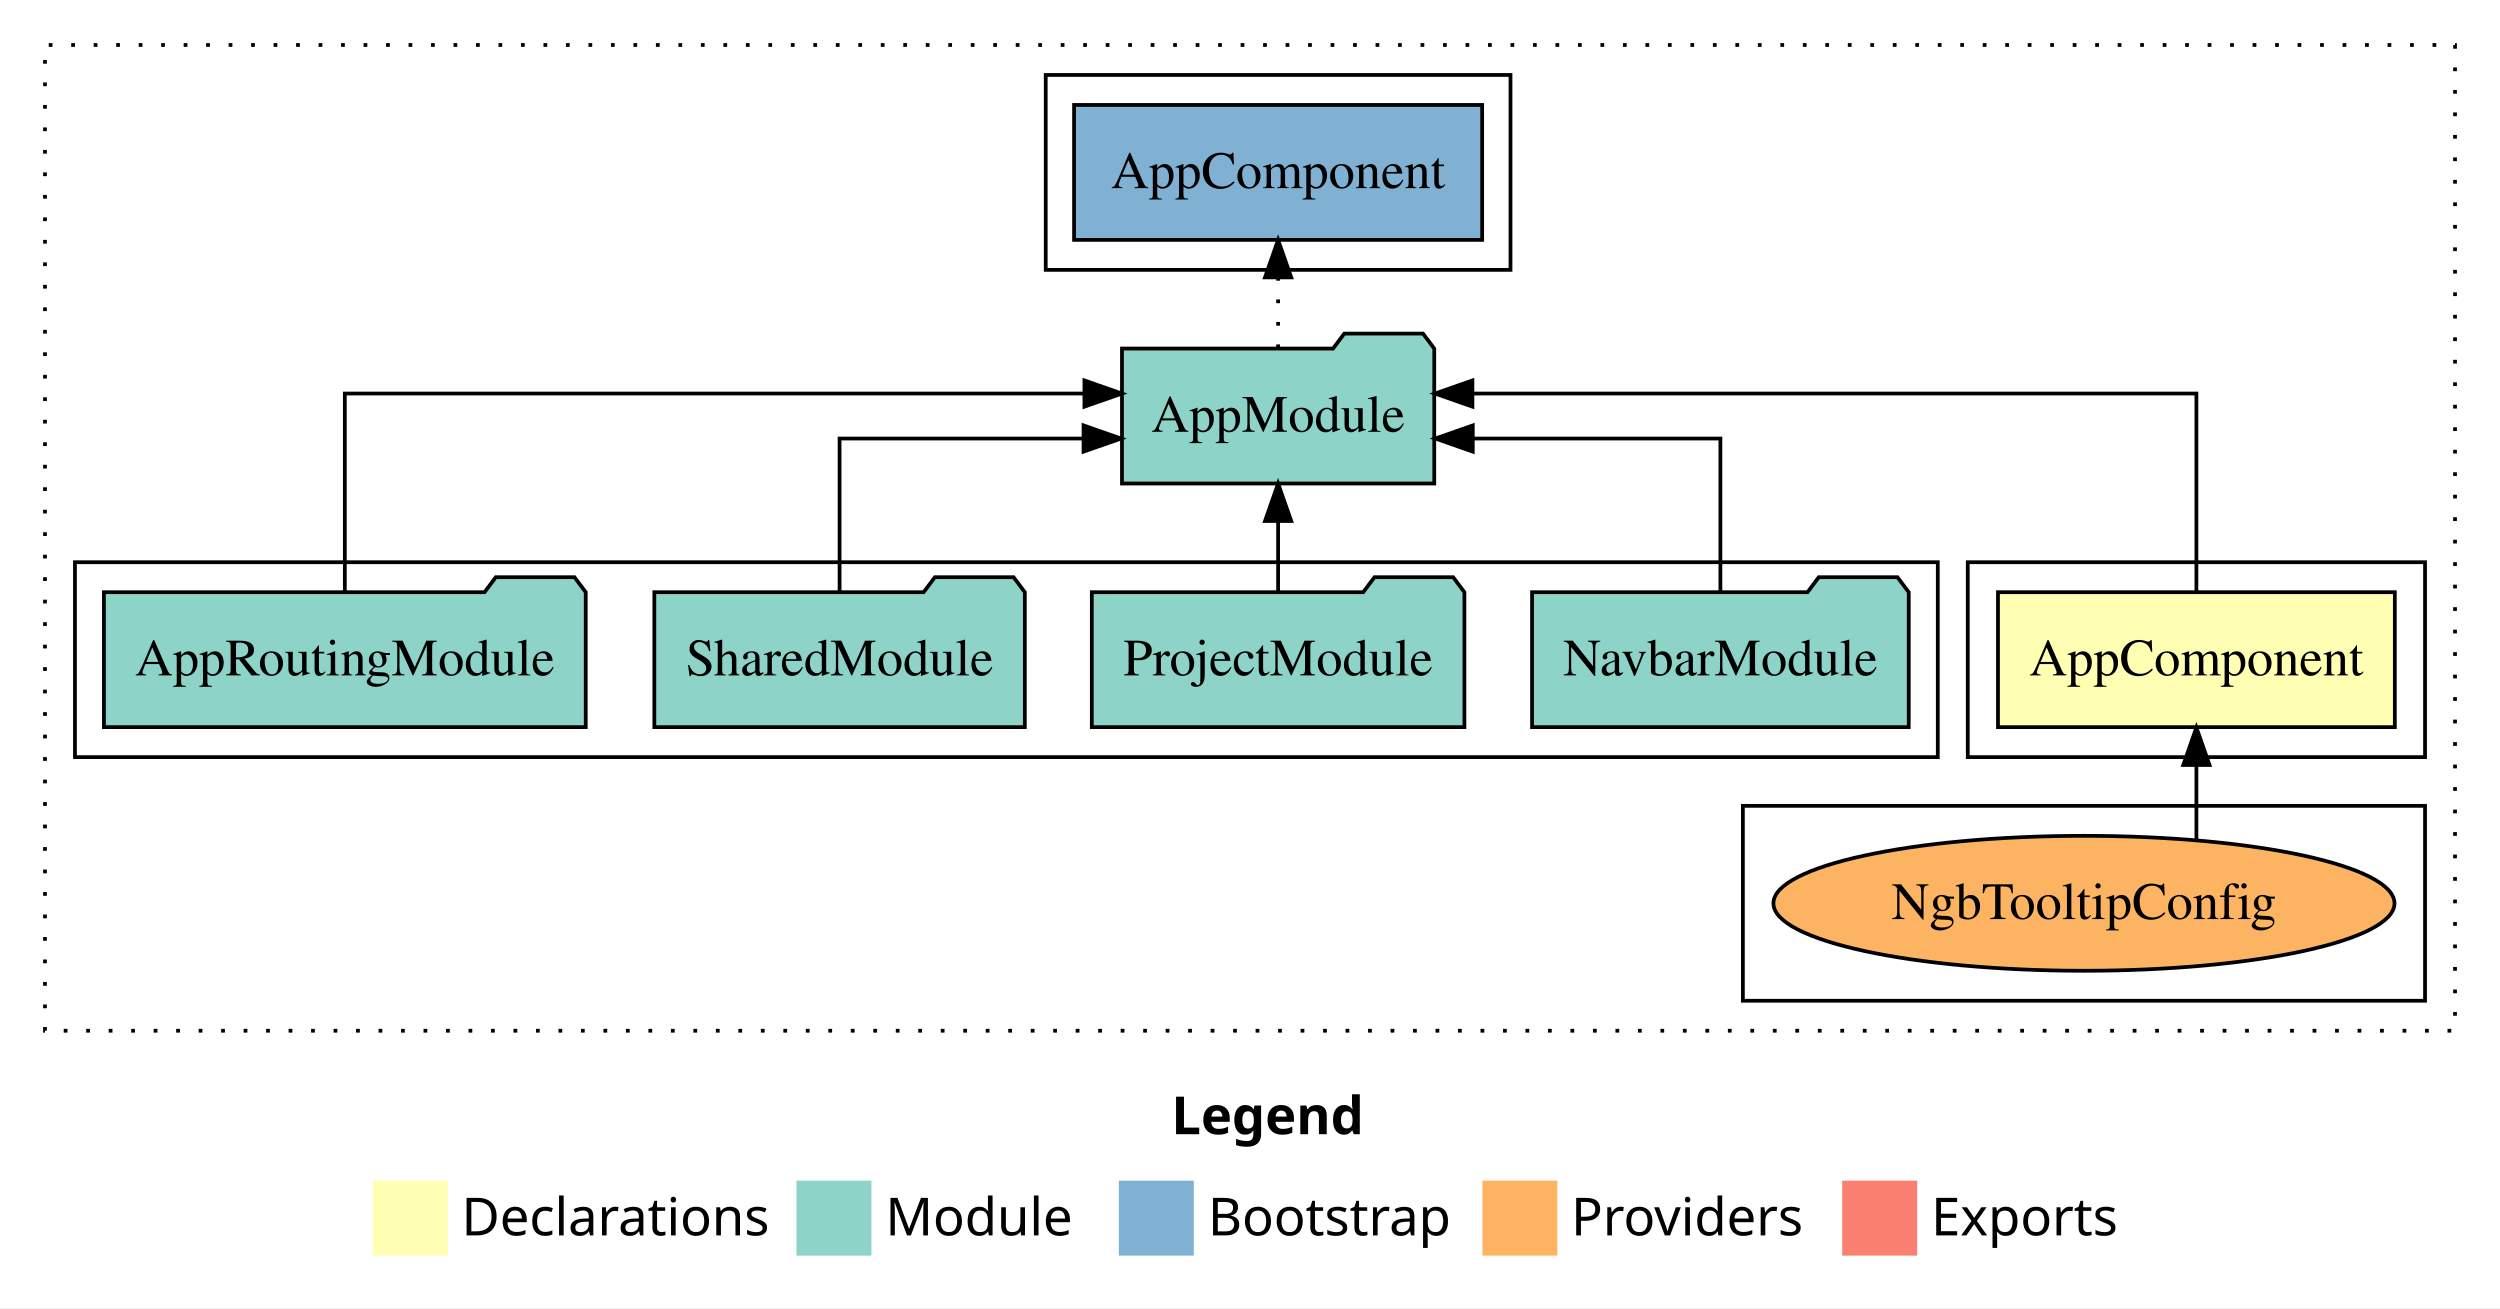
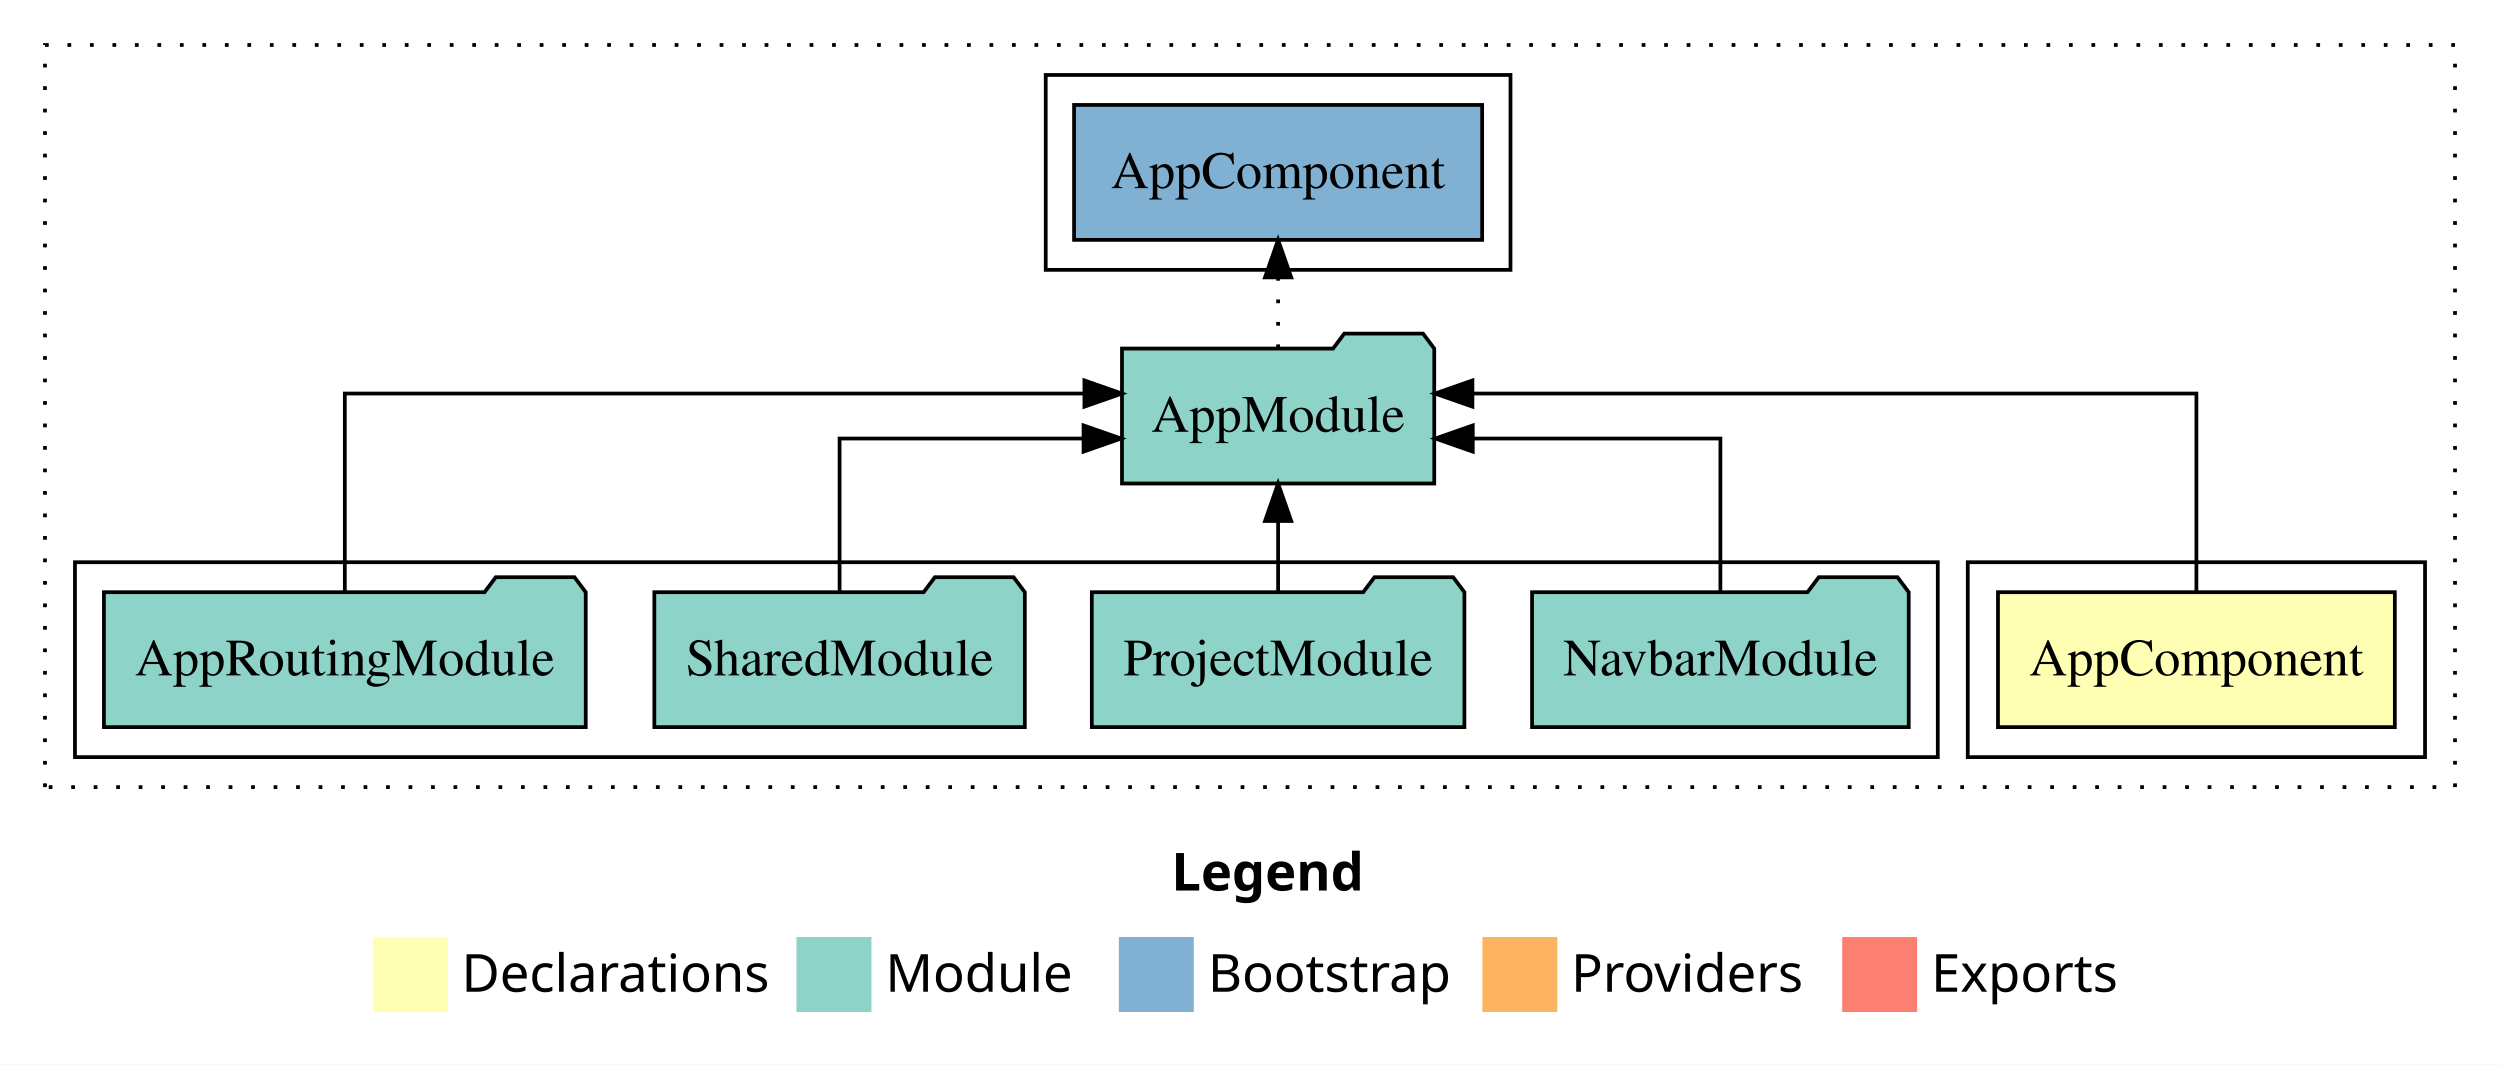
- <svg xmlns="http://www.w3.org/2000/svg" width="667pt" height="349pt" viewBox="0.00 0.00 667.00 349.00">
-   <g id="graph0" class="graph" transform="scale(1 1) rotate(0) translate(4 345)">
-     <polygon fill="#ffffff" stroke="transparent" points="-4,4 -4,-345 663,-345 663,4 -4,4" />
+ <svg xmlns="http://www.w3.org/2000/svg" width="667pt" height="284pt" viewBox="0.00 0.00 667.00 284.00">
+   <g id="graph0" class="graph" transform="scale(1 1) rotate(0) translate(4 280)">
+     <polygon fill="#ffffff" stroke="transparent" points="-4,4 -4,-280 663,-280 663,4 -4,4" />
    <text text-anchor="start" x="308.509" y="-42.4" font-family="sans-serif" font-weight="bold" font-size="14.00" fill="#000000">Legend</text>
    <polygon fill="#ffffb3" stroke="transparent" points="95.5,-10 95.5,-30 115.5,-30 115.5,-10 95.5,-10" />
    <text text-anchor="start" x="119.129" y="-15.4" font-family="sans-serif" font-size="14.00" fill="#000000">  Declarations</text>
    <polygon fill="#8dd3c7" stroke="transparent" points="208.5,-10 208.5,-30 228.5,-30 228.5,-10 208.5,-10" />
    <text text-anchor="start" x="232.225" y="-15.4" font-family="sans-serif" font-size="14.00" fill="#000000">  Module</text>
    <polygon fill="#80b1d3" stroke="transparent" points="294.5,-10 294.5,-30 314.5,-30 314.5,-10 294.5,-10" />
    <text text-anchor="start" x="318.281" y="-15.4" font-family="sans-serif" font-size="14.00" fill="#000000">  Bootstrap</text>
    <polygon fill="#fdb462" stroke="transparent" points="391.5,-10 391.5,-30 411.5,-30 411.5,-10 391.5,-10" />
    <text text-anchor="start" x="415.173" y="-15.4" font-family="sans-serif" font-size="14.00" fill="#000000">  Providers</text>
    <polygon fill="#fb8072" stroke="transparent" points="487.5,-10 487.5,-30 507.5,-30 507.5,-10 487.5,-10" />
    <text text-anchor="start" x="511.226" y="-15.4" font-family="sans-serif" font-size="14.00" fill="#000000">  Exports</text>
    <g id="clust1" class="cluster">
-       <polygon fill="none" stroke="#000000" stroke-dasharray="1,5" points="8,-70 8,-333 651,-333 651,-70 8,-70" />
+       <polygon fill="none" stroke="#000000" stroke-dasharray="1,5" points="8,-70 8,-268 651,-268 651,-70 8,-70" />
    </g>
    <g id="clust2" class="cluster">
-       <polygon fill="none" stroke="#000000" points="521,-143 521,-195 643,-195 643,-143 521,-143" />
-     </g>
-     <g id="clust3" class="cluster">
-       <polygon fill="none" stroke="#000000" points="461,-78 461,-130 643,-130 643,-78 461,-78" />
+       <polygon fill="none" stroke="#000000" points="521,-78 521,-130 643,-130 643,-78 521,-78" />
    </g>
    <g id="clust4" class="cluster">
-       <polygon fill="none" stroke="#000000" points="16,-143 16,-195 513,-195 513,-143 16,-143" />
+       <polygon fill="none" stroke="#000000" points="16,-78 16,-130 513,-130 513,-78 16,-78" />
    </g>
    <g id="clust6" class="cluster">
-       <polygon fill="none" stroke="#000000" points="275,-273 275,-325 399,-325 399,-273 275,-273" />
+       <polygon fill="none" stroke="#000000" points="275,-208 275,-260 399,-260 399,-208 275,-208" />
    </g>
    <g id="node1" class="node">
-       <polygon fill="#ffffb3" stroke="#000000" points="634.94,-187 529.06,-187 529.06,-151 634.94,-151 634.94,-187" />
-       <text text-anchor="middle" x="582" y="-164.8" font-family="Times,serif" font-size="14.00" fill="#000000">AppComponent</text>
+       <polygon fill="#ffffb3" stroke="#000000" points="634.94,-122 529.06,-122 529.06,-86 634.94,-86 634.94,-122" />
+       <text text-anchor="middle" x="582" y="-99.8" font-family="Times,serif" font-size="14.00" fill="#000000">AppComponent</text>
    </g>
    <g id="node2" class="node">
-       <polygon fill="#8dd3c7" stroke="#000000" points="378.657,-252 375.657,-256 354.657,-256 351.657,-252 295.343,-252 295.343,-216 378.657,-216 378.657,-252" />
-       <text text-anchor="middle" x="337" y="-229.8" font-family="Times,serif" font-size="14.00" fill="#000000">AppModule</text>
+       <polygon fill="#8dd3c7" stroke="#000000" points="378.657,-187 375.657,-191 354.657,-191 351.657,-187 295.343,-187 295.343,-151 378.657,-151 378.657,-187" />
+       <text text-anchor="middle" x="337" y="-164.8" font-family="Times,serif" font-size="14.00" fill="#000000">AppModule</text>
    </g>
    <g id="edge1" class="edge">
-       <path fill="none" stroke="#000000" d="M582,-187.284C582,-208.321 582,-240 582,-240 582,-240 388.839,-240 388.839,-240" />
-       <polygon fill="#000000" stroke="#000000" points="388.839,-236.5 378.839,-240 388.839,-243.5 388.839,-236.5" />
+       <path fill="none" stroke="#000000" d="M582,-122.284C582,-143.321 582,-175 582,-175 582,-175 388.839,-175 388.839,-175" />
+       <polygon fill="#000000" stroke="#000000" points="388.839,-171.5 378.839,-175 388.839,-178.5 388.839,-171.5" />
    </g>
-     <g id="node8" class="node">
-       <polygon fill="#80b1d3" stroke="#000000" points="391.439,-317 282.561,-317 282.561,-281 391.439,-281 391.439,-317" />
-       <text text-anchor="middle" x="337" y="-294.8" font-family="Times,serif" font-size="14.00" fill="#000000">AppComponent </text>
+     <g id="node7" class="node">
+       <polygon fill="#80b1d3" stroke="#000000" points="391.439,-252 282.561,-252 282.561,-216 391.439,-216 391.439,-252" />
+       <text text-anchor="middle" x="337" y="-229.8" font-family="Times,serif" font-size="14.00" fill="#000000">AppComponent </text>
    </g>
-     <g id="edge7" class="edge">
-       <path fill="none" stroke="#000000" stroke-dasharray="1,5" d="M337,-252.106C337,-252.106 337,-270.991 337,-270.991" />
-       <polygon fill="#000000" stroke="#000000" points="333.5,-270.991 337,-280.991 340.5,-270.991 333.5,-270.991" />
+     <g id="edge6" class="edge">
+       <path fill="none" stroke="#000000" stroke-dasharray="1,5" d="M337,-187.106C337,-187.106 337,-205.991 337,-205.991" />
+       <polygon fill="#000000" stroke="#000000" points="333.5,-205.991 337,-215.991 340.5,-205.991 333.5,-205.991" />
    </g>
    <g id="node3" class="node">
-       <ellipse fill="#fdb462" stroke="#000000" cx="552" cy="-104" rx="82.85" ry="18" />
-       <text text-anchor="middle" x="552" y="-99.8" font-family="Times,serif" font-size="14.00" fill="#000000">NgbTooltipConfig</text>
+       <polygon fill="#8dd3c7" stroke="#000000" points="505.247,-122 502.247,-126 481.247,-126 478.247,-122 404.753,-122 404.753,-86 505.247,-86 505.247,-122" />
+       <text text-anchor="middle" x="455" y="-99.8" font-family="Times,serif" font-size="14.00" fill="#000000">NavbarModule</text>
    </g>
    <g id="edge2" class="edge">
-       <path fill="none" stroke="#000000" d="M582,-121.078C582,-121.078 582,-140.899 582,-140.899" />
-       <polygon fill="#000000" stroke="#000000" points="578.5,-140.899 582,-150.899 585.5,-140.899 578.5,-140.899" />
+       <path fill="none" stroke="#000000" d="M455,-122.022C455,-139.373 455,-163 455,-163 455,-163 388.935,-163 388.935,-163" />
+       <polygon fill="#000000" stroke="#000000" points="388.935,-159.5 378.935,-163 388.935,-166.5 388.935,-159.5" />
    </g>
    <g id="node4" class="node">
-       <polygon fill="#8dd3c7" stroke="#000000" points="505.247,-187 502.247,-191 481.247,-191 478.247,-187 404.753,-187 404.753,-151 505.247,-151 505.247,-187" />
-       <text text-anchor="middle" x="455" y="-164.8" font-family="Times,serif" font-size="14.00" fill="#000000">NavbarModule</text>
+       <polygon fill="#8dd3c7" stroke="#000000" points="386.704,-122 383.704,-126 362.704,-126 359.704,-122 287.296,-122 287.296,-86 386.704,-86 386.704,-122" />
+       <text text-anchor="middle" x="337" y="-99.8" font-family="Times,serif" font-size="14.00" fill="#000000">ProjectModule</text>
    </g>
    <g id="edge3" class="edge">
-       <path fill="none" stroke="#000000" d="M455,-187.023C455,-204.373 455,-228 455,-228 455,-228 388.935,-228 388.935,-228" />
-       <polygon fill="#000000" stroke="#000000" points="388.935,-224.5 378.935,-228 388.935,-231.5 388.935,-224.5" />
+       <path fill="none" stroke="#000000" d="M337,-122.106C337,-122.106 337,-140.991 337,-140.991" />
+       <polygon fill="#000000" stroke="#000000" points="333.5,-140.991 337,-150.991 340.5,-140.991 333.5,-140.991" />
    </g>
    <g id="node5" class="node">
-       <polygon fill="#8dd3c7" stroke="#000000" points="386.704,-187 383.704,-191 362.704,-191 359.704,-187 287.296,-187 287.296,-151 386.704,-151 386.704,-187" />
-       <text text-anchor="middle" x="337" y="-164.8" font-family="Times,serif" font-size="14.00" fill="#000000">ProjectModule</text>
+       <polygon fill="#8dd3c7" stroke="#000000" points="269.423,-122 266.423,-126 245.423,-126 242.423,-122 170.577,-122 170.577,-86 269.423,-86 269.423,-122" />
+       <text text-anchor="middle" x="220" y="-99.8" font-family="Times,serif" font-size="14.00" fill="#000000">SharedModule</text>
    </g>
    <g id="edge4" class="edge">
-       <path fill="none" stroke="#000000" d="M337,-187.106C337,-187.106 337,-205.991 337,-205.991" />
-       <polygon fill="#000000" stroke="#000000" points="333.5,-205.991 337,-215.991 340.5,-205.991 333.5,-205.991" />
+       <path fill="none" stroke="#000000" d="M220,-122.022C220,-139.373 220,-163 220,-163 220,-163 285.091,-163 285.091,-163" />
+       <polygon fill="#000000" stroke="#000000" points="285.091,-166.5 295.091,-163 285.091,-159.5 285.091,-166.5" />
    </g>
    <g id="node6" class="node">
-       <polygon fill="#8dd3c7" stroke="#000000" points="269.423,-187 266.423,-191 245.423,-191 242.423,-187 170.577,-187 170.577,-151 269.423,-151 269.423,-187" />
-       <text text-anchor="middle" x="220" y="-164.8" font-family="Times,serif" font-size="14.00" fill="#000000">SharedModule</text>
+       <polygon fill="#8dd3c7" stroke="#000000" points="152.274,-122 149.274,-126 128.274,-126 125.274,-122 23.726,-122 23.726,-86 152.274,-86 152.274,-122" />
+       <text text-anchor="middle" x="88" y="-99.8" font-family="Times,serif" font-size="14.00" fill="#000000">AppRoutingModule</text>
    </g>
    <g id="edge5" class="edge">
-       <path fill="none" stroke="#000000" d="M220,-187.023C220,-204.373 220,-228 220,-228 220,-228 285.091,-228 285.091,-228" />
-       <polygon fill="#000000" stroke="#000000" points="285.091,-231.5 295.091,-228 285.091,-224.5 285.091,-231.5" />
-     </g>
-     <g id="node7" class="node">
-       <polygon fill="#8dd3c7" stroke="#000000" points="152.274,-187 149.274,-191 128.274,-191 125.274,-187 23.726,-187 23.726,-151 152.274,-151 152.274,-187" />
-       <text text-anchor="middle" x="88" y="-164.8" font-family="Times,serif" font-size="14.00" fill="#000000">AppRoutingModule</text>
-     </g>
-     <g id="edge6" class="edge">
-       <path fill="none" stroke="#000000" d="M88,-187.284C88,-208.321 88,-240 88,-240 88,-240 285.323,-240 285.323,-240" />
-       <polygon fill="#000000" stroke="#000000" points="285.323,-243.5 295.323,-240 285.323,-236.5 285.323,-243.5" />
+       <path fill="none" stroke="#000000" d="M88,-122.284C88,-143.321 88,-175 88,-175 88,-175 285.323,-175 285.323,-175" />
+       <polygon fill="#000000" stroke="#000000" points="285.323,-178.5 295.323,-175 285.323,-171.5 285.323,-178.5" />
    </g>
  </g>
</svg>
